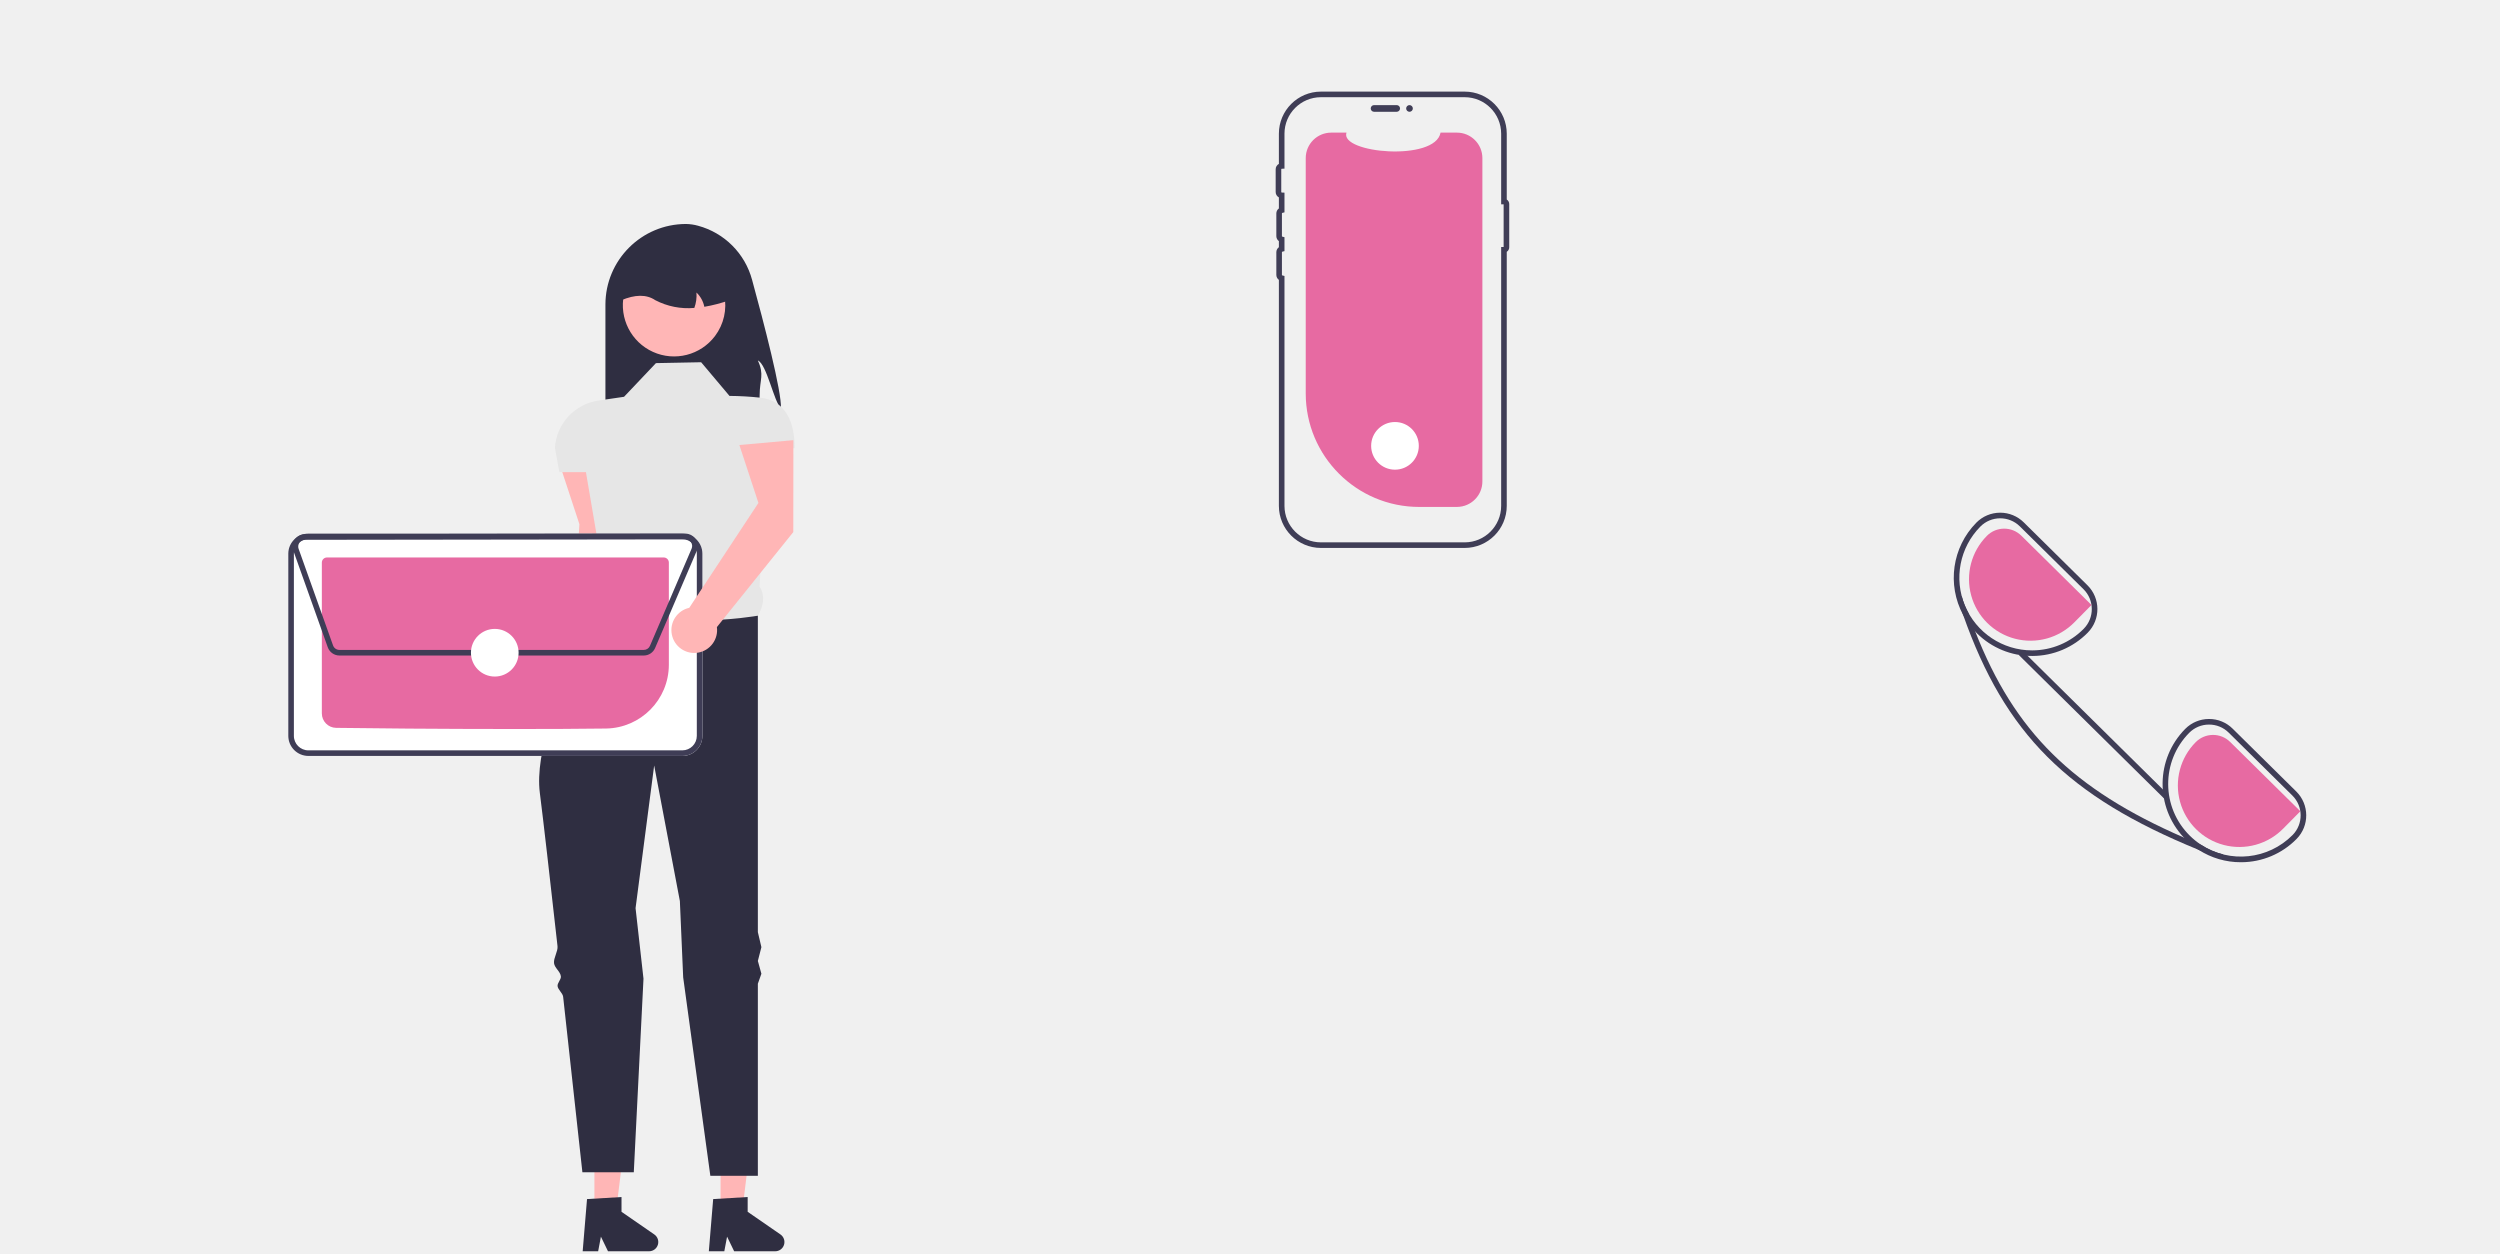
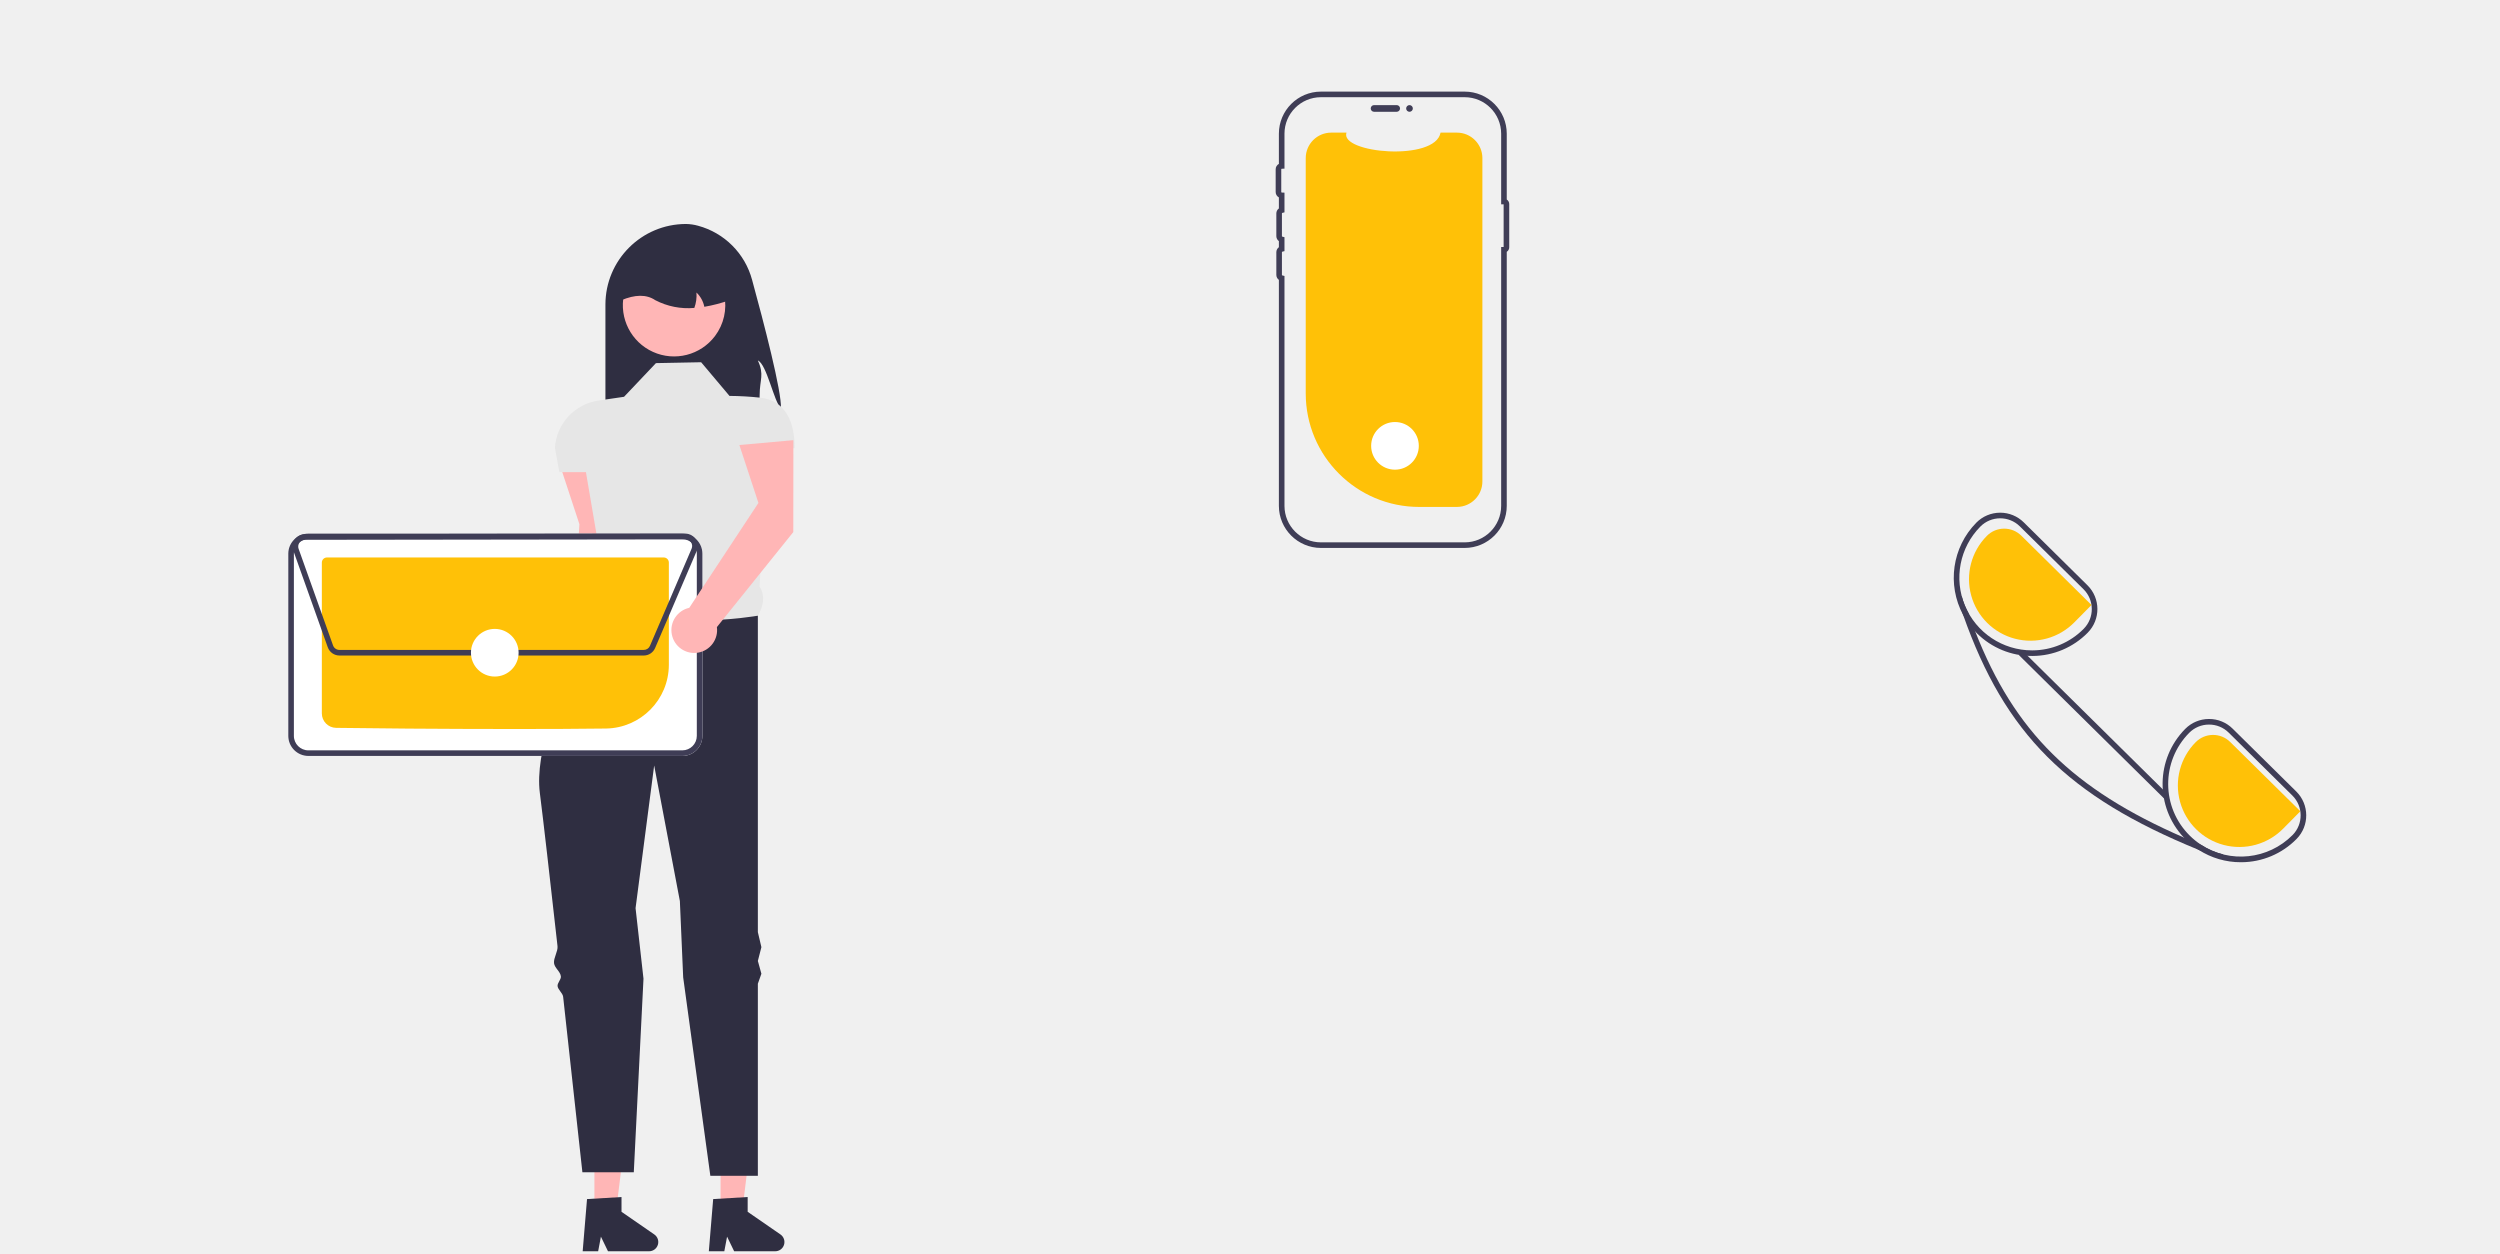
<svg xmlns="http://www.w3.org/2000/svg" data-name="Layer 1" width="894.249" height="448.282" viewBox="0 0 894.249 448.282">
  <path d="M447.37,674.141q-40.475,0-80.829-1.449c-38.44-1.381-78.19-2.808-115.136-23.299-25.845-14.333-48.735-37.329-66.194-66.504a223.77,223.77,0,0,1-25.369-63.604,261.476,261.476,0,0,1,.953-123.779,219.834,219.834,0,0,1,14.741-40.4c26.943-55.793,76.085-93.246,134.826-102.754a6.807,6.807,0,0,1,1.463-.031c.264.014.528.029.796.018l.346-.11a16.882,16.882,0,0,1,2.721-.698c90.594-13.487,186.365,13.802,276.952,78.914,70.042,50.351,162.868,77.464,283.781,82.889l1.717.09c33.66,1.934,66.218,15.811,94.16,40.133,27.579,24.006,48.287,56.034,59.884,92.624,1.426,4.461,2.733,9.104,3.884,13.801a26.039,26.039,0,0,1-6.941,24.69v.009l-.301.31c-.725.721-1.488,1.412-2.267,2.056l-.917.756c-7.727,6.365-13.83,11.394-21.135,15.299a64.983,64.983,0,0,1-15.419,5.821c-29.465,7.184-59.388,13.844-88.936,19.797-57.385,11.57-116.281,21.115-175.054,28.368A2269.141,2269.141,0,0,1,447.37,674.141Zm-136.232-419.845a3.507,3.507,0,0,0-.539.037c-58.192,9.419-106.869,46.504-133.544,101.745a217.624,217.624,0,0,0-14.595,40,259.188,259.188,0,0,0-.941,122.681,221.622,221.622,0,0,0,25.123,62.996c17.288,28.889,39.944,51.654,65.518,65.836,36.614,20.308,76.176,21.729,114.436,23.102a2266.314,2266.314,0,0,0,358.315-15.595c58.735-7.249,117.593-16.787,174.94-28.351,29.528-5.948,59.43-12.604,88.875-19.783a63.358,63.358,0,0,0,15.047-5.679c7.157-3.826,13.202-8.807,20.855-15.111l.917-.755c.67-.554,1.329-1.146,1.958-1.761l.181-.189c6.289-6.339,8.735-14.702,6.71-22.944v-.001c-1.139-4.646-2.432-9.24-3.844-13.655-23.69-74.746-84.974-127.569-152.496-131.447l-1.707-.09c-55.232-2.479-103.564-9.344-147.752-20.99-52.75-13.902-98.801-34.83-136.876-62.201-90.242-64.862-185.613-92.049-275.811-78.626a15.473,15.473,0,0,0-2.479.643l-.623.174a9.374,9.374,0,0,1-1.062-.013C311.537,254.307,311.335,254.296,311.138,254.296Z" transform="translate(-152.8755 -225.8589)" fill="#f0f0f0" />
  <path d="M432.202,371.915c-2.498-2.397-5.053-15.762-8.242-17.118,2.384,5.269.653,6.663.64,12.446a39.123,39.123,0,0,1-1.141,9.745H369.435V334.825a28.847,28.847,0,0,1,28.848-28.848,17.214,17.214,0,0,1,4.276.626A27.428,27.428,0,0,1,421.909,326.007C426.028,341.061,432.578,366.119,432.202,371.915Z" transform="translate(-152.8755 -225.8589)" fill="#2f2e41" />
  <path d="M372.605,423.782l.027-32.863L353.314,392.645l6.818,20.726-3.191,52.096a8.173,8.173,0,1,0,9.89,6.889Z" transform="translate(-152.8755 -225.8589)" fill="#ffb6b6" />
  <polygon points="257.746 432.76 265.55 432.759 269.263 402.657 257.744 402.657 257.746 432.76" fill="#ffb6b6" />
  <path d="M407.978,654.769l12.337-.736v5.286l11.729,8.101a3.302,3.302,0,0,1-1.876,6.019H415.481L412.949,668.209l-.988,5.228h-5.538Z" transform="translate(-152.8755 -225.8589)" fill="#2f2e41" />
  <polygon points="212.62 432.76 220.425 432.759 224.137 402.657 212.619 402.657 212.62 432.76" fill="#ffb6b6" />
  <path d="M362.853,654.769l12.337-.736v5.286l11.729,8.101a3.302,3.302,0,0,1-1.876,6.019H370.355l-2.532-5.228-.988,5.228H361.297Z" transform="translate(-152.8755 -225.8589)" fill="#2f2e41" />
  <path d="M403.672,355.43l-16.167.317-11.412,12.046-9.149,1.342a18.266,18.266,0,0,0-15.577,16.897v0l1.585,8.706h9.51l5.502,32.303c-2.139,5.451-2.285,9.754,2.107,11.444l13.631,25.678L423.96,446.094c2.042-3.51,2.696-7.036.609-10.464l2.878-49.45h9.677v0c0-9.249-3.128-17.046-12.32-18.075a108.654,108.654,0,0,0-10.989-.629Z" transform="translate(-152.8755 -225.8589)" fill="#e6e6e6" />
  <path d="M423.96,446.094s-39.309,6.974-53.891-7.608c0,0-1.48,2.513-3.711,6.682-.642,1.199-1.881,2.011-2.629,3.463-.68,1.32-2.429,2.942-3.17,4.439-.596,1.204.36,2.777-.26,4.078-7.468,15.664-16.193,37.759-14.322,52.348,1.206,9.409,3.698,31.302,6.322,54.816.205,1.837-1.455,4.197-1.249,6.049.194,1.746,2.255,2.984,2.45,4.734.129,1.162-1.31,2.348-1.181,3.508.141,1.273,1.85,2.522,1.991,3.79,3.594,32.468,6.886,62.781,6.886,62.781h18.386l3.469-69.232-2.835-25.236,6.657-51.038,9.193,48.502,1.183,27.297,9.715,70.975H423.96v-68.708l1.268-3.569-1.268-4.578,1.268-4.932-1.268-5.372Z" transform="translate(-152.8755 -225.8589)" fill="#2f2e41" />
  <path d="M408.634,346.055a18.326,18.326,0,1,1,3.175-15.314c.053.22.097.438.14.665A18.301,18.301,0,0,1,408.634,346.055Z" transform="translate(-152.8755 -225.8589)" fill="#ffb6b6" />
  <path d="M404.813,335.598a9.633,9.633,0,0,0-2.815-5.104,13.142,13.142,0,0,1-.761,5.51,25.395,25.395,0,0,1-13.955-2.764c-3.233-2.194-7.348-2.004-12.141,0a17.75,17.75,0,0,1,17.752-17.752h3.17a17.756,17.756,0,0,1,17.752,17.752A52.852,52.852,0,0,1,404.813,335.598Z" transform="translate(-152.8755 -225.8589)" fill="#2f2e41" />
  <circle cx="113.249" cy="285" r="51" fill="#f0f0f0" />
  <circle cx="438.249" cy="51" r="51" fill="#f0f0f0" />
  <circle cx="843.249" cy="293" r="51" fill="#f0f0f0" />
-   <path d="M683.125,282.421V398.067A9.119,9.119,0,0,1,674.101,407.186a.802.802,0,0,1-.1.004H660.541a40.606,40.606,0,0,1-40.606-40.606v-84.163a9.123,9.123,0,0,1,9.123-9.123l5.454,0c-2.527,7.371,31.765,10.474,33.648,0l5.841,0A9.123,9.123,0,0,1,683.125,282.421Z" transform="translate(-152.8755 -225.8589)" fill="#e76aa2" />
+   <path d="M683.125,282.421V398.067A9.119,9.119,0,0,1,674.101,407.186a.802.802,0,0,1-.1.004H660.541a40.606,40.606,0,0,1-40.606-40.606v-84.163a9.123,9.123,0,0,1,9.123-9.123l5.454,0c-2.527,7.371,31.765,10.474,33.648,0l5.841,0A9.123,9.123,0,0,1,683.125,282.421Z" transform="translate(-152.8755 -225.8589)" fill="#ffc107" />
  <path d="M643.182,264.65a1.197,1.197,0,0,1,1.196-1.196h8.13a1.196,1.196,0,0,1,0,2.391h-8.13A1.197,1.197,0,0,1,643.182,264.65Z" transform="translate(-152.8755 -225.8589)" fill="#3f3d56" />
  <path d="M676.794,421.859h-51.416a15.063,15.063,0,0,1-15.046-15.046V325.972a2.187,2.187,0,0,1-.911-1.779v-8.13a2.186,2.186,0,0,1,.911-1.778v-2.182a2.186,2.186,0,0,1-.911-1.778v-8.131a2.186,2.186,0,0,1,.911-1.778v-3.944a2.184,2.184,0,0,1-1.15-1.93v-8.13a2.184,2.184,0,0,1,1.15-1.93V273.674A15.063,15.063,0,0,1,625.378,258.628h51.416a15.063,15.063,0,0,1,15.046,15.046V297.23a1.886,1.886,0,0,1,.886,1.598v15.503a1.887,1.887,0,0,1-.886,1.599V406.813A15.063,15.063,0,0,1,676.794,421.859ZM625.378,260.628a13.061,13.061,0,0,0-13.046,13.046v12.508l-.962.037a.195.195,0,0,0-.188.192V294.541a.196.196,0,0,0,.188.192l.962.037v7.049l-.761.188a.197.197,0,0,0-.15.187v8.131a.197.197,0,0,0,.15.187l.761.188v4.991l-.761.188a.197.197,0,0,0-.15.187v8.13a.197.197,0,0,0,.15.187l.761.188V406.813a13.061,13.061,0,0,0,13.046,13.046h51.416a13.061,13.061,0,0,0,13.046-13.046V314.217h.886V298.942h-.886V273.674a13.061,13.061,0,0,0-13.046-13.046Z" transform="translate(-152.8755 -225.8589)" fill="#3f3d56" />
  <circle cx="504.176" cy="38.791" r="1.196" fill="#3f3d56" />
  <path d="M396.956,496.262H263.168a7.188,7.188,0,0,1-7.17-7.169v-65.189a7.188,7.188,0,0,1,7.169-7.17H396.955a7.188,7.188,0,0,1,7.17,7.169v65.189A7.188,7.188,0,0,1,396.956,496.262Z" transform="translate(-152.8755 -225.8589)" fill="#fff" />
  <path d="M396.956,496.262H263.168a7.188,7.188,0,0,1-7.17-7.169v-65.189a7.188,7.188,0,0,1,7.169-7.17H396.955a7.188,7.188,0,0,1,7.17,7.169v65.189A7.188,7.188,0,0,1,396.956,496.262ZM263.168,418.734a5.185,5.185,0,0,0-5.17,5.171v65.187a5.185,5.185,0,0,0,5.171,5.17H396.954a5.185,5.185,0,0,0,5.171-5.171v-65.187a5.185,5.185,0,0,0-5.171-5.17Z" transform="translate(-152.8755 -225.8589)" fill="#3f3d56" />
-   <path d="M337.232,486.628c-26.386,0-53.899-.252-64.164-.416a5.176,5.176,0,0,1-5.07-5.155V427.095a1.83,1.83,0,0,1,1.823-1.828H390.297a1.829,1.829,0,0,1,1.827,1.823v36.612a22.842,22.842,0,0,1-22.457,22.752C360.1,486.579,348.771,486.628,337.232,486.628Z" transform="translate(-152.8755 -225.8589)" fill="#e76aa2" />
+   <path d="M337.232,486.628c-26.386,0-53.899-.252-64.164-.416a5.176,5.176,0,0,1-5.07-5.155V427.095a1.83,1.83,0,0,1,1.823-1.828H390.297a1.829,1.829,0,0,1,1.827,1.823v36.612a22.842,22.842,0,0,1-22.457,22.752C360.1,486.579,348.771,486.628,337.232,486.628Z" transform="translate(-152.8755 -225.8589)" fill="#ffc107" />
  <path d="M383.146,460.339H274.287a4.438,4.438,0,0,1-4.164-2.936l-12.321-34.566a4.423,4.423,0,0,1,4.158-5.907l136.072-.189a4.423,4.423,0,0,1,4.359,5.198l.105.044-.391.912-.004.009-14.895,34.755A4.41,4.41,0,0,1,383.146,460.339Zm14.892-41.598-136.075.189a2.423,2.423,0,0,0-2.278,3.235l12.321,34.565a2.433,2.433,0,0,0,2.282,1.608H383.146a2.413,2.413,0,0,0,2.222-1.467l14.896-34.756.732.314-.732-.314a2.421,2.421,0,0,0-2.226-3.375Z" transform="translate(-152.8755 -225.8589)" fill="#3f3d56" />
  <circle cx="176.983" cy="233.48" r="8.524" fill="#fff" />
  <circle cx="498.983" cy="159.48" r="8.524" fill="#fff" />
  <path d="M974.255,508.979l-22.77-22.48a11.884,11.884,0,0,0-8.43-3.46h-.08a11.914,11.914,0,0,0-8.46,3.56,27.991,27.991,0,0,0-.49,38.84c.24.26.49.51.74.76a27.248,27.248,0,0,0,4.56,3.65,27.676,27.676,0,0,0,15.11,4.43h.17a27.826,27.826,0,0,0,19.75-8.32,12.023,12.023,0,0,0-.1-16.98Zm-1.32,15.57a26.092,26.092,0,0,1-32.76,3.48,26.786,26.786,0,0,1-4.01-3.25,26.002,26.002,0,0,1-.23-36.77,9.913,9.913,0,0,1,7.06-2.97h.06a9.911,9.911,0,0,1,7.02,2.88l22.77,22.49a10.007,10.007,0,0,1,.09,14.14Z" transform="translate(-152.8755 -225.8589)" fill="#3f3d56" />
  <path d="M899.545,435.199l-22.77-22.49a11.926,11.926,0,0,0-8.43-3.46h-.07a11.947,11.947,0,0,0-8.47,3.57,28.077,28.077,0,0,0-4.72,33l.01.01a27.562,27.562,0,0,0,4.33,5.93c.19.22.41.44.63.66a27.835,27.835,0,0,0,19.67,8.08h.18a27.854,27.854,0,0,0,19.75-8.33,11.999,11.999,0,0,0-.11-16.97Zm-1.32,15.57a25.855,25.855,0,0,1-18.33,7.73h-.17a26,26,0,0,1-18.49-44.27,10.008,10.008,0,0,1,14.14-.09l22.77,22.48A10.019,10.019,0,0,1,898.225,450.769Z" transform="translate(-152.8755 -225.8589)" fill="#3f3d56" />
-   <path d="M975.71,516.046l-25.103-24.794a8.727,8.727,0,0,0-12.327.076,22,22,0,1,0,31.305,30.919Z" transform="translate(-152.8755 -225.8589)" fill="#e76aa2" />
-   <path d="M901.004,442.262l-25.103-24.794a8.727,8.727,0,0,0-12.327.076,22,22,0,1,0,31.305,30.919Z" transform="translate(-152.8755 -225.8589)" fill="#e76aa2" />
+   <path d="M975.71,516.046l-25.103-24.794a8.727,8.727,0,0,0-12.327.076,22,22,0,1,0,31.305,30.919Z" transform="translate(-152.8755 -225.8589)" fill="#ffc107" />
+   <path d="M901.004,442.262l-25.103-24.794a8.727,8.727,0,0,0-12.327.076,22,22,0,1,0,31.305,30.919Z" transform="translate(-152.8755 -225.8589)" fill="#ffc107" />
  <path d="M948.125,531.489l-.6,1.58q-4.23-1.605-8.2-3.22c-46.88-19.13-69.26-41.52-84.23-84.02l-.01-.01q-1.065-3-2.07-6.14l1.58-.51a25.542,25.542,0,0,0,2.3,5.78q1.23,3.495,2.53,6.81c14.07,35.87,34.82,56.37,74.6,73.68q3,1.305,6.15,2.59A26.087,26.087,0,0,0,948.125,531.489Z" transform="translate(-152.8755 -225.8589)" fill="#3f3d56" />
  <rect x="900.623" y="448.539" width="2.001" height="73" transform="translate(-229.9252 559.8239) rotate(-45.35527)" fill="#3f3d56" />
  <path d="M436.64,416.173l.027-32.863-19.318,1.726,6.818,20.726-24.747,37.514a8.173,8.173,0,1,0,9.89,6.889Z" transform="translate(-152.8755 -225.8589)" fill="#ffb6b6" />
</svg>
